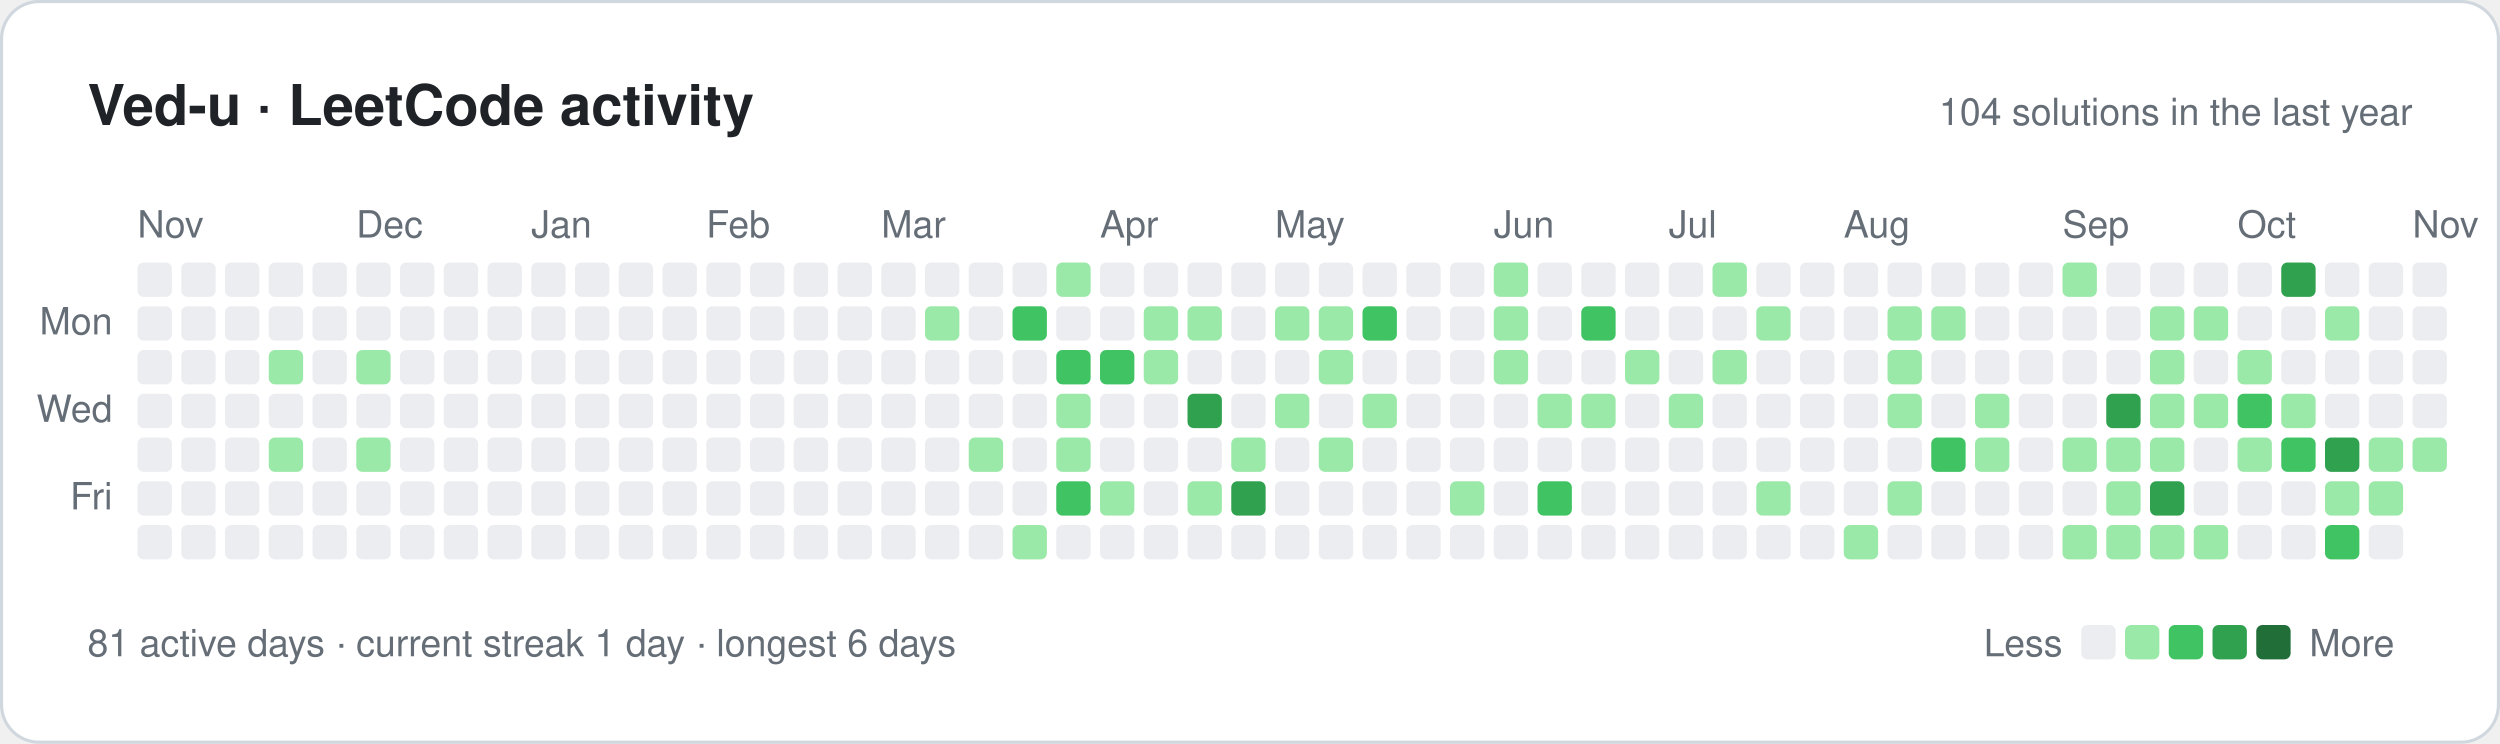
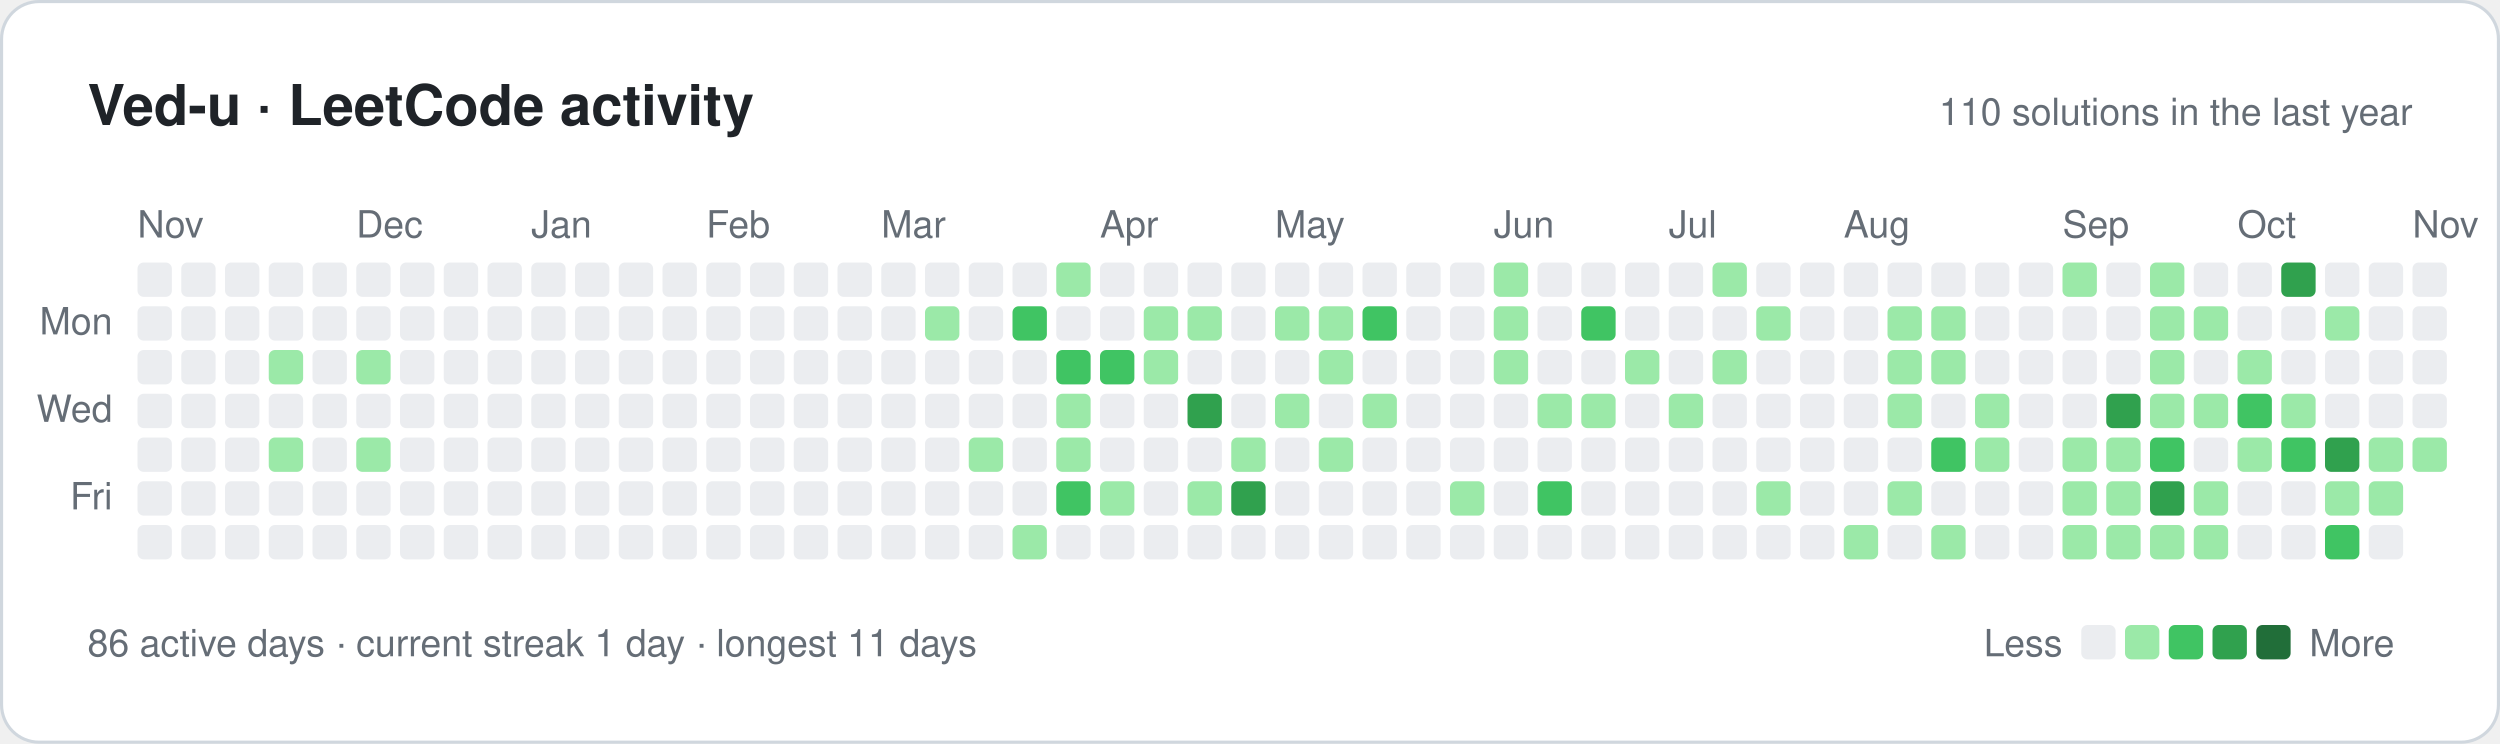
<svg xmlns="http://www.w3.org/2000/svg" width="800" height="238" viewBox="0 0 800 238" font-family="-apple-system,BlinkMacSystemFont,'Segoe UI',Helvetica,Arial,sans-serif" role="img" aria-labelledby="t">
  <style>
.bg{fill:#ffffff;stroke:#d0d7de}.title{fill:#1f2328;font-size:18px;font-weight:600}.muted{fill:#656d76;font-size:12px}
.label{fill:#1f2328;font-size:13px;font-weight:600}.value{fill:#1f2328;font-size:22px;font-weight:700}.value-sm{fill:#1f2328;font-size:14px;font-weight:700}
.total{fill:#1f2328;font-size:30px;font-weight:700}.track{fill:#eaeef2}.ring-track{stroke:#eaeef2}.divider{stroke:#d0d7de}.grid{stroke:#d0d7de;fill:none}
@media (prefers-color-scheme: dark){.bg{fill:#0d1117;stroke:#30363d}.title,.label,.value,.value-sm,.total{fill:#e6edf3}.muted{fill:#8b949e}.track{fill:#21262d}.ring-track{stroke:#21262d}.divider{stroke:#30363d}.grid{stroke:#30363d}}
@keyframes ls-fade{from{opacity:0;transform:translateY(6px)}to{opacity:1;transform:none}}
@keyframes ls-grow{from{transform:scaleX(0)}to{transform:scaleX(1)}}
@keyframes ls-pop{from{opacity:0;transform:scale(.2)}to{opacity:1;transform:scale(1)}}
@keyframes ls-pulse{0%,100%{opacity:1}50%{opacity:.3}}
.fade{animation:ls-fade .6s ease-out both}
.grow{transform-box:fill-box;transform-origin:left center;animation:ls-grow .9s cubic-bezier(.2,.7,.3,1) both}
.pulse{animation:ls-pulse 1.8s ease-in-out infinite}
.d1{animation-delay:0.12s}
.d2{animation-delay:0.24s}
.d3{animation-delay:0.36s}
.d4{animation-delay:0.48s}
.d5{animation-delay:0.60s}
.d6{animation-delay:0.72s}
.d7{animation-delay:0.84s}
.d8{animation-delay:0.96s}
@media (prefers-reduced-motion: reduce){*{animation:none!important}}
.h0{fill:#ebedf0}.h1{fill:#9be9a8}.h2{fill:#40c463}.h3{fill:#30a14e}.h4{fill:#216e39}
@media (prefers-color-scheme: dark){.h0{fill:#161b22}.h1{fill:#0e4429}.h2{fill:#006d32}.h3{fill:#26a641}.h4{fill:#39d353}}
</style>
  <rect x="0.5" y="0.5" width="799" height="237" rx="12" class="bg" />
  <g class="fade">
    <text x="28" y="40" class="title">Ved-u · LeetCode activity</text>
-     <text x="772" y="40" class="muted" text-anchor="end">104 solutions in the last year</text>
+     <text x="772" y="40" class="muted" text-anchor="end">110 solutions in the last year</text>
  </g>
  <text x="44" y="76" class="muted" font-size="11">Nov</text>
  <text x="114" y="76" class="muted" font-size="11">Dec</text>
  <text x="170" y="76" class="muted" font-size="11">Jan</text>
  <text x="226" y="76" class="muted" font-size="11">Feb</text>
  <text x="282" y="76" class="muted" font-size="11">Mar</text>
  <text x="352" y="76" class="muted" font-size="11">Apr</text>
  <text x="408" y="76" class="muted" font-size="11">May</text>
  <text x="478" y="76" class="muted" font-size="11">Jun</text>
  <text x="534" y="76" class="muted" font-size="11">Jul</text>
  <text x="590" y="76" class="muted" font-size="11">Aug</text>
  <text x="660" y="76" class="muted" font-size="11">Sep</text>
  <text x="716" y="76" class="muted" font-size="11">Oct</text>
  <text x="772" y="76" class="muted" font-size="11">Nov</text>
  <text x="36" y="107" class="muted" font-size="10" text-anchor="end">Mon</text>
  <text x="36" y="135" class="muted" font-size="10" text-anchor="end">Wed</text>
  <text x="36" y="163" class="muted" font-size="10" text-anchor="end">Fri</text>
  <g class="fade d1">
    <rect x="44" y="84" width="11" height="11" rx="2" class="h0" />
    <rect x="44" y="98" width="11" height="11" rx="2" class="h0" />
    <rect x="44" y="112" width="11" height="11" rx="2" class="h0" />
    <rect x="44" y="126" width="11" height="11" rx="2" class="h0" />
    <rect x="44" y="140" width="11" height="11" rx="2" class="h0" />
    <rect x="44" y="154" width="11" height="11" rx="2" class="h0" />
    <rect x="44" y="168" width="11" height="11" rx="2" class="h0" />
    <rect x="58" y="84" width="11" height="11" rx="2" class="h0" />
    <rect x="58" y="98" width="11" height="11" rx="2" class="h0" />
    <rect x="58" y="112" width="11" height="11" rx="2" class="h0" />
    <rect x="58" y="126" width="11" height="11" rx="2" class="h0" />
    <rect x="58" y="140" width="11" height="11" rx="2" class="h0" />
    <rect x="58" y="154" width="11" height="11" rx="2" class="h0" />
    <rect x="58" y="168" width="11" height="11" rx="2" class="h0" />
    <rect x="72" y="84" width="11" height="11" rx="2" class="h0" />
    <rect x="72" y="98" width="11" height="11" rx="2" class="h0" />
    <rect x="72" y="112" width="11" height="11" rx="2" class="h0" />
    <rect x="72" y="126" width="11" height="11" rx="2" class="h0" />
    <rect x="72" y="140" width="11" height="11" rx="2" class="h0" />
    <rect x="72" y="154" width="11" height="11" rx="2" class="h0" />
    <rect x="72" y="168" width="11" height="11" rx="2" class="h0" />
    <rect x="86" y="84" width="11" height="11" rx="2" class="h0" />
    <rect x="86" y="98" width="11" height="11" rx="2" class="h0" />
    <rect x="86" y="112" width="11" height="11" rx="2" class="h1" />
    <rect x="86" y="126" width="11" height="11" rx="2" class="h0" />
    <rect x="86" y="140" width="11" height="11" rx="2" class="h1" />
    <rect x="86" y="154" width="11" height="11" rx="2" class="h0" />
    <rect x="86" y="168" width="11" height="11" rx="2" class="h0" />
    <rect x="100" y="84" width="11" height="11" rx="2" class="h0" />
    <rect x="100" y="98" width="11" height="11" rx="2" class="h0" />
    <rect x="100" y="112" width="11" height="11" rx="2" class="h0" />
    <rect x="100" y="126" width="11" height="11" rx="2" class="h0" />
    <rect x="100" y="140" width="11" height="11" rx="2" class="h0" />
    <rect x="100" y="154" width="11" height="11" rx="2" class="h0" />
    <rect x="100" y="168" width="11" height="11" rx="2" class="h0" />
    <rect x="114" y="84" width="11" height="11" rx="2" class="h0" />
    <rect x="114" y="98" width="11" height="11" rx="2" class="h0" />
    <rect x="114" y="112" width="11" height="11" rx="2" class="h1" />
    <rect x="114" y="126" width="11" height="11" rx="2" class="h0" />
    <rect x="114" y="140" width="11" height="11" rx="2" class="h1" />
    <rect x="114" y="154" width="11" height="11" rx="2" class="h0" />
    <rect x="114" y="168" width="11" height="11" rx="2" class="h0" />
    <rect x="128" y="84" width="11" height="11" rx="2" class="h0" />
    <rect x="128" y="98" width="11" height="11" rx="2" class="h0" />
    <rect x="128" y="112" width="11" height="11" rx="2" class="h0" />
    <rect x="128" y="126" width="11" height="11" rx="2" class="h0" />
    <rect x="128" y="140" width="11" height="11" rx="2" class="h0" />
    <rect x="128" y="154" width="11" height="11" rx="2" class="h0" />
    <rect x="128" y="168" width="11" height="11" rx="2" class="h0" />
    <rect x="142" y="84" width="11" height="11" rx="2" class="h0" />
    <rect x="142" y="98" width="11" height="11" rx="2" class="h0" />
    <rect x="142" y="112" width="11" height="11" rx="2" class="h0" />
    <rect x="142" y="126" width="11" height="11" rx="2" class="h0" />
    <rect x="142" y="140" width="11" height="11" rx="2" class="h0" />
    <rect x="142" y="154" width="11" height="11" rx="2" class="h0" />
    <rect x="142" y="168" width="11" height="11" rx="2" class="h0" />
    <rect x="156" y="84" width="11" height="11" rx="2" class="h0" />
    <rect x="156" y="98" width="11" height="11" rx="2" class="h0" />
    <rect x="156" y="112" width="11" height="11" rx="2" class="h0" />
    <rect x="156" y="126" width="11" height="11" rx="2" class="h0" />
    <rect x="156" y="140" width="11" height="11" rx="2" class="h0" />
    <rect x="156" y="154" width="11" height="11" rx="2" class="h0" />
    <rect x="156" y="168" width="11" height="11" rx="2" class="h0" />
    <rect x="170" y="84" width="11" height="11" rx="2" class="h0" />
    <rect x="170" y="98" width="11" height="11" rx="2" class="h0" />
    <rect x="170" y="112" width="11" height="11" rx="2" class="h0" />
    <rect x="170" y="126" width="11" height="11" rx="2" class="h0" />
    <rect x="170" y="140" width="11" height="11" rx="2" class="h0" />
    <rect x="170" y="154" width="11" height="11" rx="2" class="h0" />
    <rect x="170" y="168" width="11" height="11" rx="2" class="h0" />
    <rect x="184" y="84" width="11" height="11" rx="2" class="h0" />
    <rect x="184" y="98" width="11" height="11" rx="2" class="h0" />
    <rect x="184" y="112" width="11" height="11" rx="2" class="h0" />
    <rect x="184" y="126" width="11" height="11" rx="2" class="h0" />
    <rect x="184" y="140" width="11" height="11" rx="2" class="h0" />
    <rect x="184" y="154" width="11" height="11" rx="2" class="h0" />
    <rect x="184" y="168" width="11" height="11" rx="2" class="h0" />
    <rect x="198" y="84" width="11" height="11" rx="2" class="h0" />
    <rect x="198" y="98" width="11" height="11" rx="2" class="h0" />
    <rect x="198" y="112" width="11" height="11" rx="2" class="h0" />
    <rect x="198" y="126" width="11" height="11" rx="2" class="h0" />
    <rect x="198" y="140" width="11" height="11" rx="2" class="h0" />
    <rect x="198" y="154" width="11" height="11" rx="2" class="h0" />
    <rect x="198" y="168" width="11" height="11" rx="2" class="h0" />
    <rect x="212" y="84" width="11" height="11" rx="2" class="h0" />
    <rect x="212" y="98" width="11" height="11" rx="2" class="h0" />
    <rect x="212" y="112" width="11" height="11" rx="2" class="h0" />
    <rect x="212" y="126" width="11" height="11" rx="2" class="h0" />
    <rect x="212" y="140" width="11" height="11" rx="2" class="h0" />
    <rect x="212" y="154" width="11" height="11" rx="2" class="h0" />
    <rect x="212" y="168" width="11" height="11" rx="2" class="h0" />
    <rect x="226" y="84" width="11" height="11" rx="2" class="h0" />
    <rect x="226" y="98" width="11" height="11" rx="2" class="h0" />
    <rect x="226" y="112" width="11" height="11" rx="2" class="h0" />
    <rect x="226" y="126" width="11" height="11" rx="2" class="h0" />
    <rect x="226" y="140" width="11" height="11" rx="2" class="h0" />
    <rect x="226" y="154" width="11" height="11" rx="2" class="h0" />
    <rect x="226" y="168" width="11" height="11" rx="2" class="h0" />
    <rect x="240" y="84" width="11" height="11" rx="2" class="h0" />
    <rect x="240" y="98" width="11" height="11" rx="2" class="h0" />
    <rect x="240" y="112" width="11" height="11" rx="2" class="h0" />
    <rect x="240" y="126" width="11" height="11" rx="2" class="h0" />
    <rect x="240" y="140" width="11" height="11" rx="2" class="h0" />
    <rect x="240" y="154" width="11" height="11" rx="2" class="h0" />
    <rect x="240" y="168" width="11" height="11" rx="2" class="h0" />
    <rect x="254" y="84" width="11" height="11" rx="2" class="h0" />
    <rect x="254" y="98" width="11" height="11" rx="2" class="h0" />
    <rect x="254" y="112" width="11" height="11" rx="2" class="h0" />
    <rect x="254" y="126" width="11" height="11" rx="2" class="h0" />
    <rect x="254" y="140" width="11" height="11" rx="2" class="h0" />
    <rect x="254" y="154" width="11" height="11" rx="2" class="h0" />
    <rect x="254" y="168" width="11" height="11" rx="2" class="h0" />
    <rect x="268" y="84" width="11" height="11" rx="2" class="h0" />
    <rect x="268" y="98" width="11" height="11" rx="2" class="h0" />
    <rect x="268" y="112" width="11" height="11" rx="2" class="h0" />
    <rect x="268" y="126" width="11" height="11" rx="2" class="h0" />
    <rect x="268" y="140" width="11" height="11" rx="2" class="h0" />
    <rect x="268" y="154" width="11" height="11" rx="2" class="h0" />
    <rect x="268" y="168" width="11" height="11" rx="2" class="h0" />
    <rect x="282" y="84" width="11" height="11" rx="2" class="h0" />
    <rect x="282" y="98" width="11" height="11" rx="2" class="h0" />
    <rect x="282" y="112" width="11" height="11" rx="2" class="h0" />
    <rect x="282" y="126" width="11" height="11" rx="2" class="h0" />
    <rect x="282" y="140" width="11" height="11" rx="2" class="h0" />
    <rect x="282" y="154" width="11" height="11" rx="2" class="h0" />
    <rect x="282" y="168" width="11" height="11" rx="2" class="h0" />
    <rect x="296" y="84" width="11" height="11" rx="2" class="h0" />
    <rect x="296" y="98" width="11" height="11" rx="2" class="h1" />
    <rect x="296" y="112" width="11" height="11" rx="2" class="h0" />
    <rect x="296" y="126" width="11" height="11" rx="2" class="h0" />
    <rect x="296" y="140" width="11" height="11" rx="2" class="h0" />
    <rect x="296" y="154" width="11" height="11" rx="2" class="h0" />
    <rect x="296" y="168" width="11" height="11" rx="2" class="h0" />
    <rect x="310" y="84" width="11" height="11" rx="2" class="h0" />
    <rect x="310" y="98" width="11" height="11" rx="2" class="h0" />
    <rect x="310" y="112" width="11" height="11" rx="2" class="h0" />
    <rect x="310" y="126" width="11" height="11" rx="2" class="h0" />
    <rect x="310" y="140" width="11" height="11" rx="2" class="h1" />
    <rect x="310" y="154" width="11" height="11" rx="2" class="h0" />
    <rect x="310" y="168" width="11" height="11" rx="2" class="h0" />
    <rect x="324" y="84" width="11" height="11" rx="2" class="h0" />
    <rect x="324" y="98" width="11" height="11" rx="2" class="h2" />
    <rect x="324" y="112" width="11" height="11" rx="2" class="h0" />
    <rect x="324" y="126" width="11" height="11" rx="2" class="h0" />
    <rect x="324" y="140" width="11" height="11" rx="2" class="h0" />
    <rect x="324" y="154" width="11" height="11" rx="2" class="h0" />
    <rect x="324" y="168" width="11" height="11" rx="2" class="h1" />
    <rect x="338" y="84" width="11" height="11" rx="2" class="h1" />
    <rect x="338" y="98" width="11" height="11" rx="2" class="h0" />
    <rect x="338" y="112" width="11" height="11" rx="2" class="h2" />
    <rect x="338" y="126" width="11" height="11" rx="2" class="h1" />
    <rect x="338" y="140" width="11" height="11" rx="2" class="h1" />
    <rect x="338" y="154" width="11" height="11" rx="2" class="h2" />
    <rect x="338" y="168" width="11" height="11" rx="2" class="h0" />
    <rect x="352" y="84" width="11" height="11" rx="2" class="h0" />
    <rect x="352" y="98" width="11" height="11" rx="2" class="h0" />
    <rect x="352" y="112" width="11" height="11" rx="2" class="h2" />
    <rect x="352" y="126" width="11" height="11" rx="2" class="h0" />
    <rect x="352" y="140" width="11" height="11" rx="2" class="h0" />
    <rect x="352" y="154" width="11" height="11" rx="2" class="h1" />
    <rect x="352" y="168" width="11" height="11" rx="2" class="h0" />
    <rect x="366" y="84" width="11" height="11" rx="2" class="h0" />
    <rect x="366" y="98" width="11" height="11" rx="2" class="h1" />
    <rect x="366" y="112" width="11" height="11" rx="2" class="h1" />
    <rect x="366" y="126" width="11" height="11" rx="2" class="h0" />
    <rect x="366" y="140" width="11" height="11" rx="2" class="h0" />
    <rect x="366" y="154" width="11" height="11" rx="2" class="h0" />
    <rect x="366" y="168" width="11" height="11" rx="2" class="h0" />
    <rect x="380" y="84" width="11" height="11" rx="2" class="h0" />
    <rect x="380" y="98" width="11" height="11" rx="2" class="h1" />
    <rect x="380" y="112" width="11" height="11" rx="2" class="h0" />
    <rect x="380" y="126" width="11" height="11" rx="2" class="h3" />
    <rect x="380" y="140" width="11" height="11" rx="2" class="h0" />
    <rect x="380" y="154" width="11" height="11" rx="2" class="h1" />
    <rect x="380" y="168" width="11" height="11" rx="2" class="h0" />
    <rect x="394" y="84" width="11" height="11" rx="2" class="h0" />
    <rect x="394" y="98" width="11" height="11" rx="2" class="h0" />
    <rect x="394" y="112" width="11" height="11" rx="2" class="h0" />
    <rect x="394" y="126" width="11" height="11" rx="2" class="h0" />
    <rect x="394" y="140" width="11" height="11" rx="2" class="h1" />
    <rect x="394" y="154" width="11" height="11" rx="2" class="h3" />
    <rect x="394" y="168" width="11" height="11" rx="2" class="h0" />
    <rect x="408" y="84" width="11" height="11" rx="2" class="h0" />
    <rect x="408" y="98" width="11" height="11" rx="2" class="h1" />
    <rect x="408" y="112" width="11" height="11" rx="2" class="h0" />
    <rect x="408" y="126" width="11" height="11" rx="2" class="h1" />
    <rect x="408" y="140" width="11" height="11" rx="2" class="h0" />
    <rect x="408" y="154" width="11" height="11" rx="2" class="h0" />
    <rect x="408" y="168" width="11" height="11" rx="2" class="h0" />
    <rect x="422" y="84" width="11" height="11" rx="2" class="h0" />
    <rect x="422" y="98" width="11" height="11" rx="2" class="h1" />
    <rect x="422" y="112" width="11" height="11" rx="2" class="h1" />
    <rect x="422" y="126" width="11" height="11" rx="2" class="h0" />
    <rect x="422" y="140" width="11" height="11" rx="2" class="h1" />
    <rect x="422" y="154" width="11" height="11" rx="2" class="h0" />
    <rect x="422" y="168" width="11" height="11" rx="2" class="h0" />
    <rect x="436" y="84" width="11" height="11" rx="2" class="h0" />
    <rect x="436" y="98" width="11" height="11" rx="2" class="h2" />
    <rect x="436" y="112" width="11" height="11" rx="2" class="h0" />
    <rect x="436" y="126" width="11" height="11" rx="2" class="h1" />
    <rect x="436" y="140" width="11" height="11" rx="2" class="h0" />
    <rect x="436" y="154" width="11" height="11" rx="2" class="h0" />
    <rect x="436" y="168" width="11" height="11" rx="2" class="h0" />
    <rect x="450" y="84" width="11" height="11" rx="2" class="h0" />
    <rect x="450" y="98" width="11" height="11" rx="2" class="h0" />
    <rect x="450" y="112" width="11" height="11" rx="2" class="h0" />
    <rect x="450" y="126" width="11" height="11" rx="2" class="h0" />
    <rect x="450" y="140" width="11" height="11" rx="2" class="h0" />
    <rect x="450" y="154" width="11" height="11" rx="2" class="h0" />
    <rect x="450" y="168" width="11" height="11" rx="2" class="h0" />
    <rect x="464" y="84" width="11" height="11" rx="2" class="h0" />
    <rect x="464" y="98" width="11" height="11" rx="2" class="h0" />
    <rect x="464" y="112" width="11" height="11" rx="2" class="h0" />
    <rect x="464" y="126" width="11" height="11" rx="2" class="h0" />
    <rect x="464" y="140" width="11" height="11" rx="2" class="h0" />
    <rect x="464" y="154" width="11" height="11" rx="2" class="h1" />
    <rect x="464" y="168" width="11" height="11" rx="2" class="h0" />
    <rect x="478" y="84" width="11" height="11" rx="2" class="h1" />
    <rect x="478" y="98" width="11" height="11" rx="2" class="h1" />
    <rect x="478" y="112" width="11" height="11" rx="2" class="h1" />
    <rect x="478" y="126" width="11" height="11" rx="2" class="h0" />
    <rect x="478" y="140" width="11" height="11" rx="2" class="h0" />
    <rect x="478" y="154" width="11" height="11" rx="2" class="h0" />
    <rect x="478" y="168" width="11" height="11" rx="2" class="h0" />
    <rect x="492" y="84" width="11" height="11" rx="2" class="h0" />
    <rect x="492" y="98" width="11" height="11" rx="2" class="h0" />
    <rect x="492" y="112" width="11" height="11" rx="2" class="h0" />
    <rect x="492" y="126" width="11" height="11" rx="2" class="h1" />
    <rect x="492" y="140" width="11" height="11" rx="2" class="h0" />
    <rect x="492" y="154" width="11" height="11" rx="2" class="h2" />
    <rect x="492" y="168" width="11" height="11" rx="2" class="h0" />
    <rect x="506" y="84" width="11" height="11" rx="2" class="h0" />
    <rect x="506" y="98" width="11" height="11" rx="2" class="h2" />
    <rect x="506" y="112" width="11" height="11" rx="2" class="h0" />
    <rect x="506" y="126" width="11" height="11" rx="2" class="h1" />
    <rect x="506" y="140" width="11" height="11" rx="2" class="h0" />
    <rect x="506" y="154" width="11" height="11" rx="2" class="h0" />
    <rect x="506" y="168" width="11" height="11" rx="2" class="h0" />
    <rect x="520" y="84" width="11" height="11" rx="2" class="h0" />
    <rect x="520" y="98" width="11" height="11" rx="2" class="h0" />
    <rect x="520" y="112" width="11" height="11" rx="2" class="h1" />
    <rect x="520" y="126" width="11" height="11" rx="2" class="h0" />
    <rect x="520" y="140" width="11" height="11" rx="2" class="h0" />
    <rect x="520" y="154" width="11" height="11" rx="2" class="h0" />
    <rect x="520" y="168" width="11" height="11" rx="2" class="h0" />
    <rect x="534" y="84" width="11" height="11" rx="2" class="h0" />
    <rect x="534" y="98" width="11" height="11" rx="2" class="h0" />
    <rect x="534" y="112" width="11" height="11" rx="2" class="h0" />
    <rect x="534" y="126" width="11" height="11" rx="2" class="h1" />
    <rect x="534" y="140" width="11" height="11" rx="2" class="h0" />
    <rect x="534" y="154" width="11" height="11" rx="2" class="h0" />
    <rect x="534" y="168" width="11" height="11" rx="2" class="h0" />
    <rect x="548" y="84" width="11" height="11" rx="2" class="h1" />
    <rect x="548" y="98" width="11" height="11" rx="2" class="h0" />
    <rect x="548" y="112" width="11" height="11" rx="2" class="h1" />
    <rect x="548" y="126" width="11" height="11" rx="2" class="h0" />
    <rect x="548" y="140" width="11" height="11" rx="2" class="h0" />
    <rect x="548" y="154" width="11" height="11" rx="2" class="h0" />
    <rect x="548" y="168" width="11" height="11" rx="2" class="h0" />
    <rect x="562" y="84" width="11" height="11" rx="2" class="h0" />
    <rect x="562" y="98" width="11" height="11" rx="2" class="h1" />
    <rect x="562" y="112" width="11" height="11" rx="2" class="h0" />
    <rect x="562" y="126" width="11" height="11" rx="2" class="h0" />
    <rect x="562" y="140" width="11" height="11" rx="2" class="h0" />
    <rect x="562" y="154" width="11" height="11" rx="2" class="h1" />
    <rect x="562" y="168" width="11" height="11" rx="2" class="h0" />
    <rect x="576" y="84" width="11" height="11" rx="2" class="h0" />
    <rect x="576" y="98" width="11" height="11" rx="2" class="h0" />
    <rect x="576" y="112" width="11" height="11" rx="2" class="h0" />
    <rect x="576" y="126" width="11" height="11" rx="2" class="h0" />
    <rect x="576" y="140" width="11" height="11" rx="2" class="h0" />
    <rect x="576" y="154" width="11" height="11" rx="2" class="h0" />
    <rect x="576" y="168" width="11" height="11" rx="2" class="h0" />
    <rect x="590" y="84" width="11" height="11" rx="2" class="h0" />
    <rect x="590" y="98" width="11" height="11" rx="2" class="h0" />
    <rect x="590" y="112" width="11" height="11" rx="2" class="h0" />
    <rect x="590" y="126" width="11" height="11" rx="2" class="h0" />
    <rect x="590" y="140" width="11" height="11" rx="2" class="h0" />
    <rect x="590" y="154" width="11" height="11" rx="2" class="h0" />
    <rect x="590" y="168" width="11" height="11" rx="2" class="h1" />
    <rect x="604" y="84" width="11" height="11" rx="2" class="h0" />
    <rect x="604" y="98" width="11" height="11" rx="2" class="h1" />
    <rect x="604" y="112" width="11" height="11" rx="2" class="h1" />
    <rect x="604" y="126" width="11" height="11" rx="2" class="h1" />
    <rect x="604" y="140" width="11" height="11" rx="2" class="h0" />
    <rect x="604" y="154" width="11" height="11" rx="2" class="h1" />
    <rect x="604" y="168" width="11" height="11" rx="2" class="h0" />
    <rect x="618" y="84" width="11" height="11" rx="2" class="h0" />
    <rect x="618" y="98" width="11" height="11" rx="2" class="h1" />
-     <rect x="618" y="112" width="11" height="11" rx="2" class="h0" />
+     <rect x="618" y="112" width="11" height="11" rx="2" class="h1" />
    <rect x="618" y="126" width="11" height="11" rx="2" class="h0" />
    <rect x="618" y="140" width="11" height="11" rx="2" class="h2" />
    <rect x="618" y="154" width="11" height="11" rx="2" class="h0" />
-     <rect x="618" y="168" width="11" height="11" rx="2" class="h0" />
+     <rect x="618" y="168" width="11" height="11" rx="2" class="h1" />
    <rect x="632" y="84" width="11" height="11" rx="2" class="h0" />
    <rect x="632" y="98" width="11" height="11" rx="2" class="h0" />
    <rect x="632" y="112" width="11" height="11" rx="2" class="h0" />
    <rect x="632" y="126" width="11" height="11" rx="2" class="h1" />
    <rect x="632" y="140" width="11" height="11" rx="2" class="h1" />
    <rect x="632" y="154" width="11" height="11" rx="2" class="h0" />
    <rect x="632" y="168" width="11" height="11" rx="2" class="h0" />
    <rect x="646" y="84" width="11" height="11" rx="2" class="h0" />
    <rect x="646" y="98" width="11" height="11" rx="2" class="h0" />
    <rect x="646" y="112" width="11" height="11" rx="2" class="h0" />
    <rect x="646" y="126" width="11" height="11" rx="2" class="h0" />
    <rect x="646" y="140" width="11" height="11" rx="2" class="h0" />
    <rect x="646" y="154" width="11" height="11" rx="2" class="h0" />
    <rect x="646" y="168" width="11" height="11" rx="2" class="h0" />
    <rect x="660" y="84" width="11" height="11" rx="2" class="h1" />
    <rect x="660" y="98" width="11" height="11" rx="2" class="h0" />
    <rect x="660" y="112" width="11" height="11" rx="2" class="h0" />
    <rect x="660" y="126" width="11" height="11" rx="2" class="h0" />
    <rect x="660" y="140" width="11" height="11" rx="2" class="h1" />
-     <rect x="660" y="154" width="11" height="11" rx="2" class="h0" />
+     <rect x="660" y="154" width="11" height="11" rx="2" class="h1" />
    <rect x="660" y="168" width="11" height="11" rx="2" class="h1" />
    <rect x="674" y="84" width="11" height="11" rx="2" class="h0" />
    <rect x="674" y="98" width="11" height="11" rx="2" class="h0" />
    <rect x="674" y="112" width="11" height="11" rx="2" class="h0" />
    <rect x="674" y="126" width="11" height="11" rx="2" class="h3" />
    <rect x="674" y="140" width="11" height="11" rx="2" class="h1" />
    <rect x="674" y="154" width="11" height="11" rx="2" class="h1" />
    <rect x="674" y="168" width="11" height="11" rx="2" class="h1" />
-     <rect x="688" y="84" width="11" height="11" rx="2" class="h0" />
+     <rect x="688" y="84" width="11" height="11" rx="2" class="h1" />
    <rect x="688" y="98" width="11" height="11" rx="2" class="h1" />
    <rect x="688" y="112" width="11" height="11" rx="2" class="h1" />
    <rect x="688" y="126" width="11" height="11" rx="2" class="h1" />
-     <rect x="688" y="140" width="11" height="11" rx="2" class="h1" />
+     <rect x="688" y="140" width="11" height="11" rx="2" class="h2" />
    <rect x="688" y="154" width="11" height="11" rx="2" class="h3" />
    <rect x="688" y="168" width="11" height="11" rx="2" class="h1" />
    <rect x="702" y="84" width="11" height="11" rx="2" class="h0" />
    <rect x="702" y="98" width="11" height="11" rx="2" class="h1" />
    <rect x="702" y="112" width="11" height="11" rx="2" class="h0" />
    <rect x="702" y="126" width="11" height="11" rx="2" class="h1" />
    <rect x="702" y="140" width="11" height="11" rx="2" class="h0" />
-     <rect x="702" y="154" width="11" height="11" rx="2" class="h0" />
+     <rect x="702" y="154" width="11" height="11" rx="2" class="h1" />
    <rect x="702" y="168" width="11" height="11" rx="2" class="h1" />
    <rect x="716" y="84" width="11" height="11" rx="2" class="h0" />
    <rect x="716" y="98" width="11" height="11" rx="2" class="h0" />
    <rect x="716" y="112" width="11" height="11" rx="2" class="h1" />
    <rect x="716" y="126" width="11" height="11" rx="2" class="h2" />
    <rect x="716" y="140" width="11" height="11" rx="2" class="h1" />
    <rect x="716" y="154" width="11" height="11" rx="2" class="h0" />
    <rect x="716" y="168" width="11" height="11" rx="2" class="h0" />
    <rect x="730" y="84" width="11" height="11" rx="2" class="h3" />
    <rect x="730" y="98" width="11" height="11" rx="2" class="h0" />
    <rect x="730" y="112" width="11" height="11" rx="2" class="h0" />
    <rect x="730" y="126" width="11" height="11" rx="2" class="h1" />
    <rect x="730" y="140" width="11" height="11" rx="2" class="h2" />
    <rect x="730" y="154" width="11" height="11" rx="2" class="h0" />
    <rect x="730" y="168" width="11" height="11" rx="2" class="h0" />
    <rect x="744" y="84" width="11" height="11" rx="2" class="h0" />
    <rect x="744" y="98" width="11" height="11" rx="2" class="h1" />
    <rect x="744" y="112" width="11" height="11" rx="2" class="h0" />
    <rect x="744" y="126" width="11" height="11" rx="2" class="h0" />
    <rect x="744" y="140" width="11" height="11" rx="2" class="h3" />
    <rect x="744" y="154" width="11" height="11" rx="2" class="h1" />
    <rect x="744" y="168" width="11" height="11" rx="2" class="h2" />
    <rect x="758" y="84" width="11" height="11" rx="2" class="h0" />
    <rect x="758" y="98" width="11" height="11" rx="2" class="h0" />
    <rect x="758" y="112" width="11" height="11" rx="2" class="h0" />
    <rect x="758" y="126" width="11" height="11" rx="2" class="h0" />
    <rect x="758" y="140" width="11" height="11" rx="2" class="h1" />
    <rect x="758" y="154" width="11" height="11" rx="2" class="h1" />
    <rect x="758" y="168" width="11" height="11" rx="2" class="h0" />
    <rect x="772" y="84" width="11" height="11" rx="2" class="h0" />
    <rect x="772" y="98" width="11" height="11" rx="2" class="h0" />
    <rect x="772" y="112" width="11" height="11" rx="2" class="h0" />
    <rect x="772" y="126" width="11" height="11" rx="2" class="h0" />
    <rect x="772" y="140" width="11" height="11" rx="2" class="h1" />
  </g>
-   <text x="28" y="210" class="muted">81 active days · current streak 1 day · longest 6 days</text>
+   <text x="28" y="210" class="muted">86 active days · current streak 1 day · longest 11 days</text>
  <text x="660" y="210" class="muted" text-anchor="end">Less</text>
  <rect x="666" y="200" width="11" height="11" rx="2" class="h0" />
  <rect x="680" y="200" width="11" height="11" rx="2" class="h1" />
  <rect x="694" y="200" width="11" height="11" rx="2" class="h2" />
  <rect x="708" y="200" width="11" height="11" rx="2" class="h3" />
  <rect x="722" y="200" width="11" height="11" rx="2" class="h4" />
  <text x="739" y="210" class="muted">More</text>
</svg>
